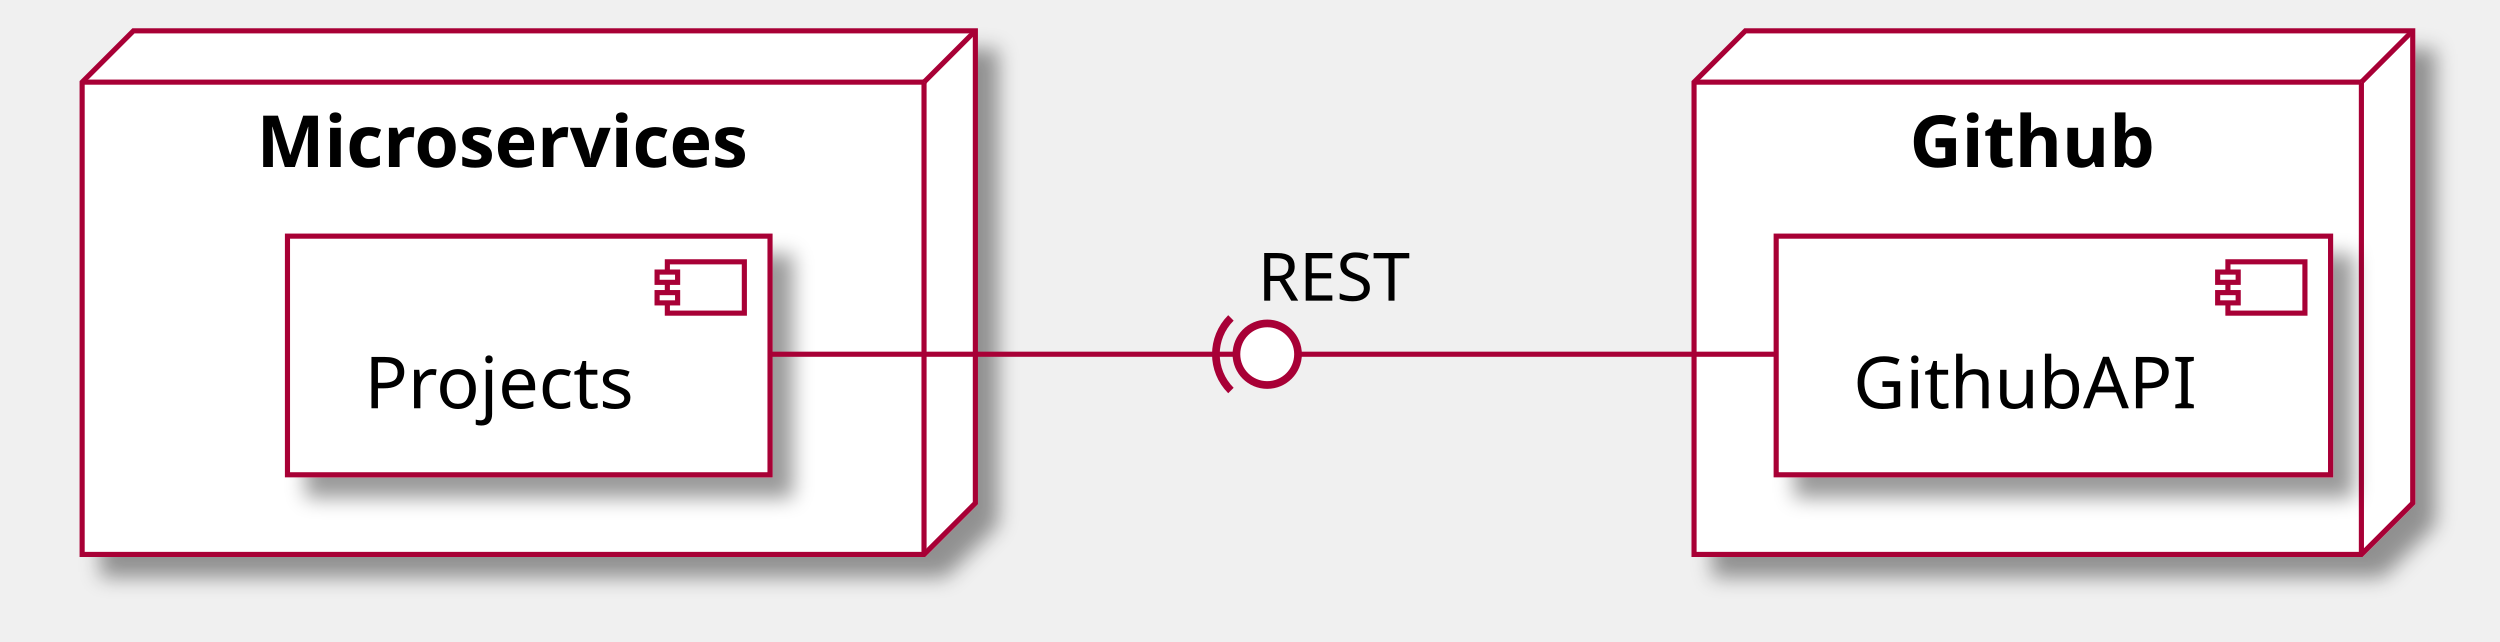
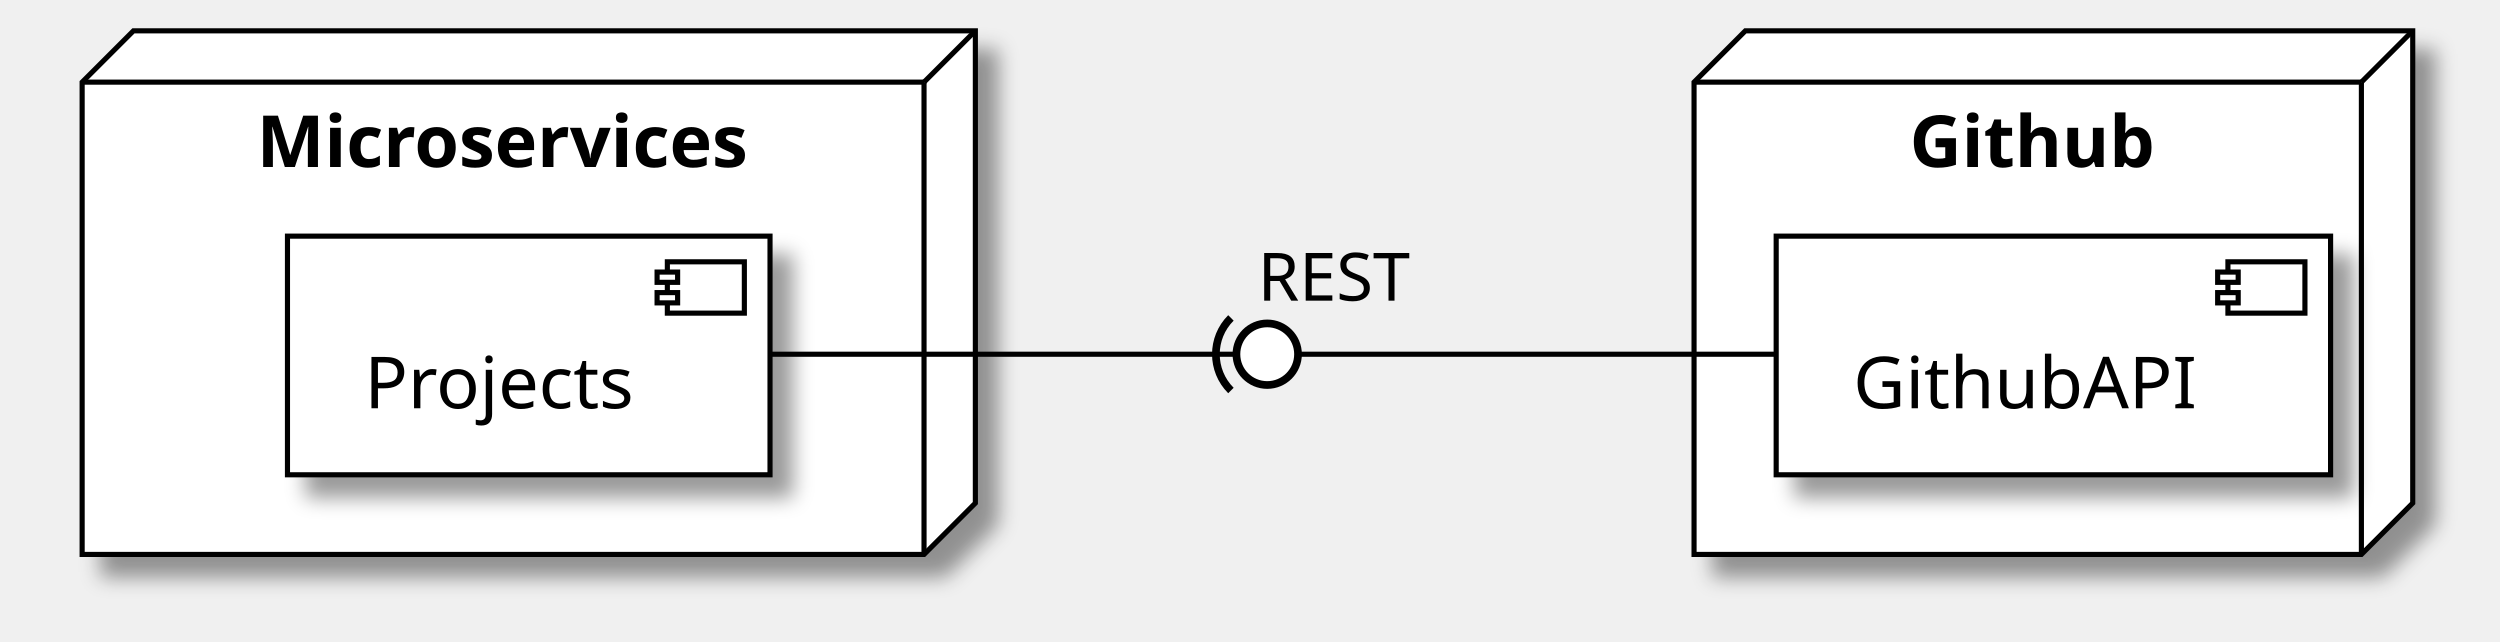
<svg xmlns="http://www.w3.org/2000/svg" contentScriptType="application/ecmascript" contentStyleType="text/css" height="125px" preserveAspectRatio="none" style="width:487px;height:125px;background:#FFFFFF;" version="1.1" viewBox="0 0 487 125" width="487px" zoomAndPan="magnify">
  <defs>
-     <filter height="300%" id="f1rcirzpifsxdr" width="300%" x="-1" y="-1">
+     <filter height="300%" id="ftlfw3jrlf358" width="300%" x="-1" y="-1">
      <feGaussianBlur result="blurOut" stdDeviation="2.0" />
      <feColorMatrix in="blurOut" result="blurOut2" type="matrix" values="0 0 0 0 0 0 0 0 0 0 0 0 0 0 0 0 0 0 .4 0" />
      <feOffset dx="4.0" dy="4.0" in="blurOut2" result="blurOut3" />
      <feBlend in="SourceGraphic" in2="blurOut3" mode="normal" />
    </filter>
  </defs>
  <g>
-     <polygon fill="#FFFFFF" filter="url(#f1rcirzpifsxdr)" points="16,16,26,6,190,6,190,98,180,108,16,108,16,16" style="stroke:#A80036;stroke-width:1.0;" />
-     <line style="stroke:#A80036;stroke-width:1.0;" x1="180" x2="190" y1="16" y2="6" />
-     <line style="stroke:#A80036;stroke-width:1.0;" x1="16" x2="180" y1="16" y2="16" />
-     <line style="stroke:#A80036;stroke-width:1.0;" x1="180" x2="180" y1="16" y2="108" />
+     <polygon fill="#FFFFFF" filter="url(#ftlfw3jrlf358)" points="16,16,26,6,190,6,190,98,180,108,16,108,16,16" style="stroke:#000000;stroke-width:1.0;" />
+     <line style="stroke:#000000;stroke-width:1.0;" x1="180" x2="190" y1="16" y2="6" />
+     <line style="stroke:#000000;stroke-width:1.0;" x1="16" x2="180" y1="16" y2="16" />
+     <line style="stroke:#000000;stroke-width:1.0;" x1="180" x2="180" y1="16" y2="108" />
    <text fill="#000000" font-family="sans-serif" font-size="14" font-weight="bold" lengthAdjust="spacing" textLength="98" x="50" y="32.535">Microservices</text>
-     <polygon fill="#FFFFFF" filter="url(#f1rcirzpifsxdr)" points="330,16,340,6,470,6,470,98,460,108,330,108,330,16" style="stroke:#A80036;stroke-width:1.0;" />
-     <line style="stroke:#A80036;stroke-width:1.0;" x1="460" x2="470" y1="16" y2="6" />
-     <line style="stroke:#A80036;stroke-width:1.0;" x1="330" x2="460" y1="16" y2="16" />
-     <line style="stroke:#A80036;stroke-width:1.0;" x1="460" x2="460" y1="16" y2="108" />
+     <polygon fill="#FFFFFF" filter="url(#ftlfw3jrlf358)" points="330,16,340,6,470,6,470,98,460,108,330,108,330,16" style="stroke:#000000;stroke-width:1.0;" />
+     <line style="stroke:#000000;stroke-width:1.0;" x1="460" x2="470" y1="16" y2="6" />
+     <line style="stroke:#000000;stroke-width:1.0;" x1="330" x2="460" y1="16" y2="16" />
+     <line style="stroke:#000000;stroke-width:1.0;" x1="460" x2="460" y1="16" y2="108" />
    <text fill="#000000" font-family="sans-serif" font-size="14" font-weight="bold" lengthAdjust="spacing" textLength="48" x="372" y="32.535">Github</text>
-     <rect fill="#FFFFFF" filter="url(#f1rcirzpifsxdr)" height="46.488" style="stroke:#A80036;stroke-width:1.0;" width="94" x="56" y="46" />
-     <rect fill="#FFFFFF" height="10" style="stroke:#A80036;stroke-width:1.0;" width="15" x="130" y="51" />
-     <rect fill="#FFFFFF" height="2" style="stroke:#A80036;stroke-width:1.0;" width="4" x="128" y="53" />
-     <rect fill="#FFFFFF" height="2" style="stroke:#A80036;stroke-width:1.0;" width="4" x="128" y="57" />
+     <rect fill="#FFFFFF" filter="url(#ftlfw3jrlf358)" height="46.488" style="stroke:#000000;stroke-width:1.0;" width="94" x="56" y="46" />
+     <rect fill="#FFFFFF" height="10" style="stroke:#000000;stroke-width:1.0;" width="15" x="130" y="51" />
+     <rect fill="#FFFFFF" height="2" style="stroke:#000000;stroke-width:1.0;" width="4" x="128" y="53" />
+     <rect fill="#FFFFFF" height="2" style="stroke:#000000;stroke-width:1.0;" width="4" x="128" y="57" />
    <text fill="#000000" font-family="sans-serif" font-size="14" lengthAdjust="spacing" textLength="54" x="71" y="79.535">Projects</text>
-     <rect fill="#FFFFFF" filter="url(#f1rcirzpifsxdr)" height="46.488" style="stroke:#A80036;stroke-width:1.0;" width="108" x="346" y="46" />
-     <rect fill="#FFFFFF" height="10" style="stroke:#A80036;stroke-width:1.0;" width="15" x="434" y="51" />
-     <rect fill="#FFFFFF" height="2" style="stroke:#A80036;stroke-width:1.0;" width="4" x="432" y="53" />
-     <rect fill="#FFFFFF" height="2" style="stroke:#A80036;stroke-width:1.0;" width="4" x="432" y="57" />
+     <rect fill="#FFFFFF" filter="url(#ftlfw3jrlf358)" height="46.488" style="stroke:#000000;stroke-width:1.0;" width="108" x="346" y="46" />
+     <rect fill="#FFFFFF" height="10" style="stroke:#000000;stroke-width:1.0;" width="15" x="434" y="51" />
+     <rect fill="#FFFFFF" height="2" style="stroke:#000000;stroke-width:1.0;" width="4" x="432" y="53" />
+     <rect fill="#FFFFFF" height="2" style="stroke:#000000;stroke-width:1.0;" width="4" x="432" y="57" />
    <text fill="#000000" font-family="sans-serif" font-size="14" lengthAdjust="spacing" textLength="68" x="361" y="79.535">GithubAPI</text>
-     <path d="M150.09,69 C203.08,69 289.92,69 345.75,69 " fill="none" id="Projects-GithubAPI" style="stroke:#A80036;stroke-width:1.0;" />
+     <path d="M150.09,69 C203.08,69 289.92,69 345.75,69 " fill="none" id="Projects-GithubAPI" style="stroke:#000000;stroke-width:1.0;" />
    <text fill="#000000" font-family="sans-serif" font-size="13" lengthAdjust="spacing" textLength="30" x="245" y="58.568">REST</text>
-     <path d="M239.784,61.929 A10,10 0 0 0 239.784 76.071" fill="none" style="stroke:#A80036;stroke-width:1.5;" />
-     <ellipse cx="246.855" cy="69" fill="#FFFFFF" rx="6" ry="6" style="stroke:#A80036;stroke-width:1.5;" />
+     <path d="M239.784,61.929 A10,10 0 0 0 239.784 76.071" fill="none" style="stroke:#000000;stroke-width:1.5;" />
+     <ellipse cx="246.855" cy="69" fill="#FFFFFF" rx="6" ry="6" style="stroke:#000000;stroke-width:1.5;" />
  </g>
</svg>
